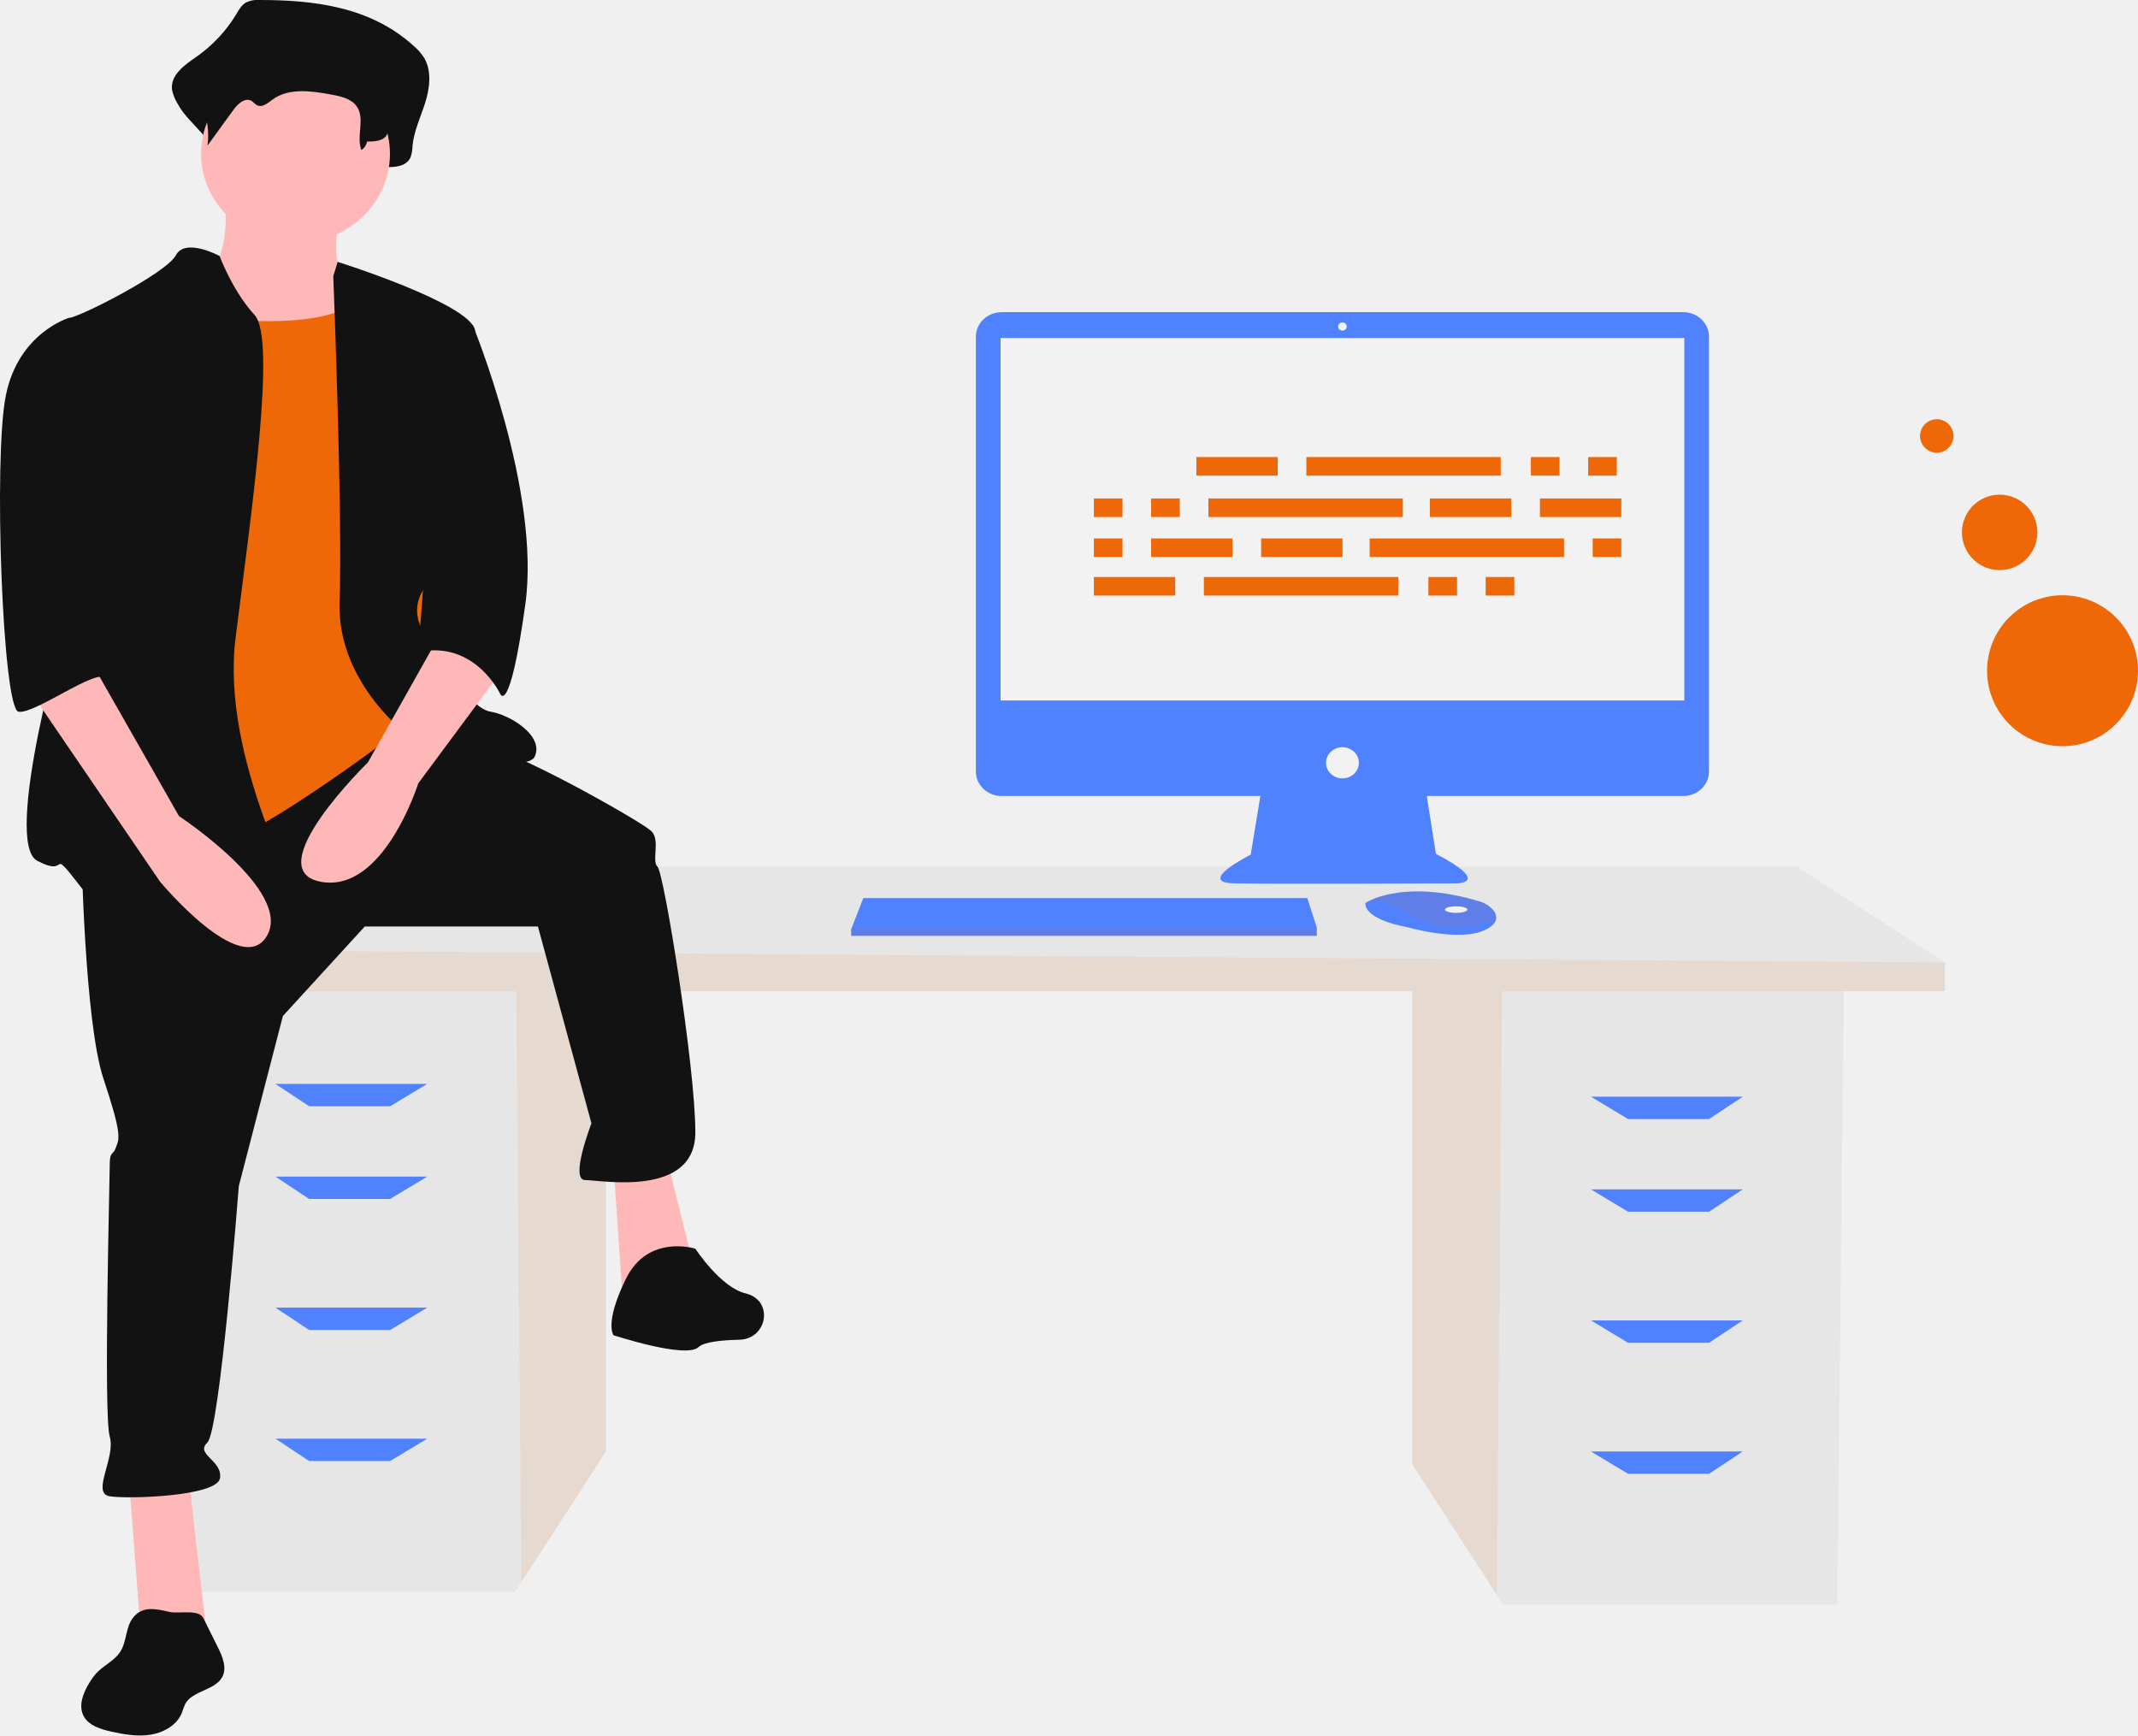
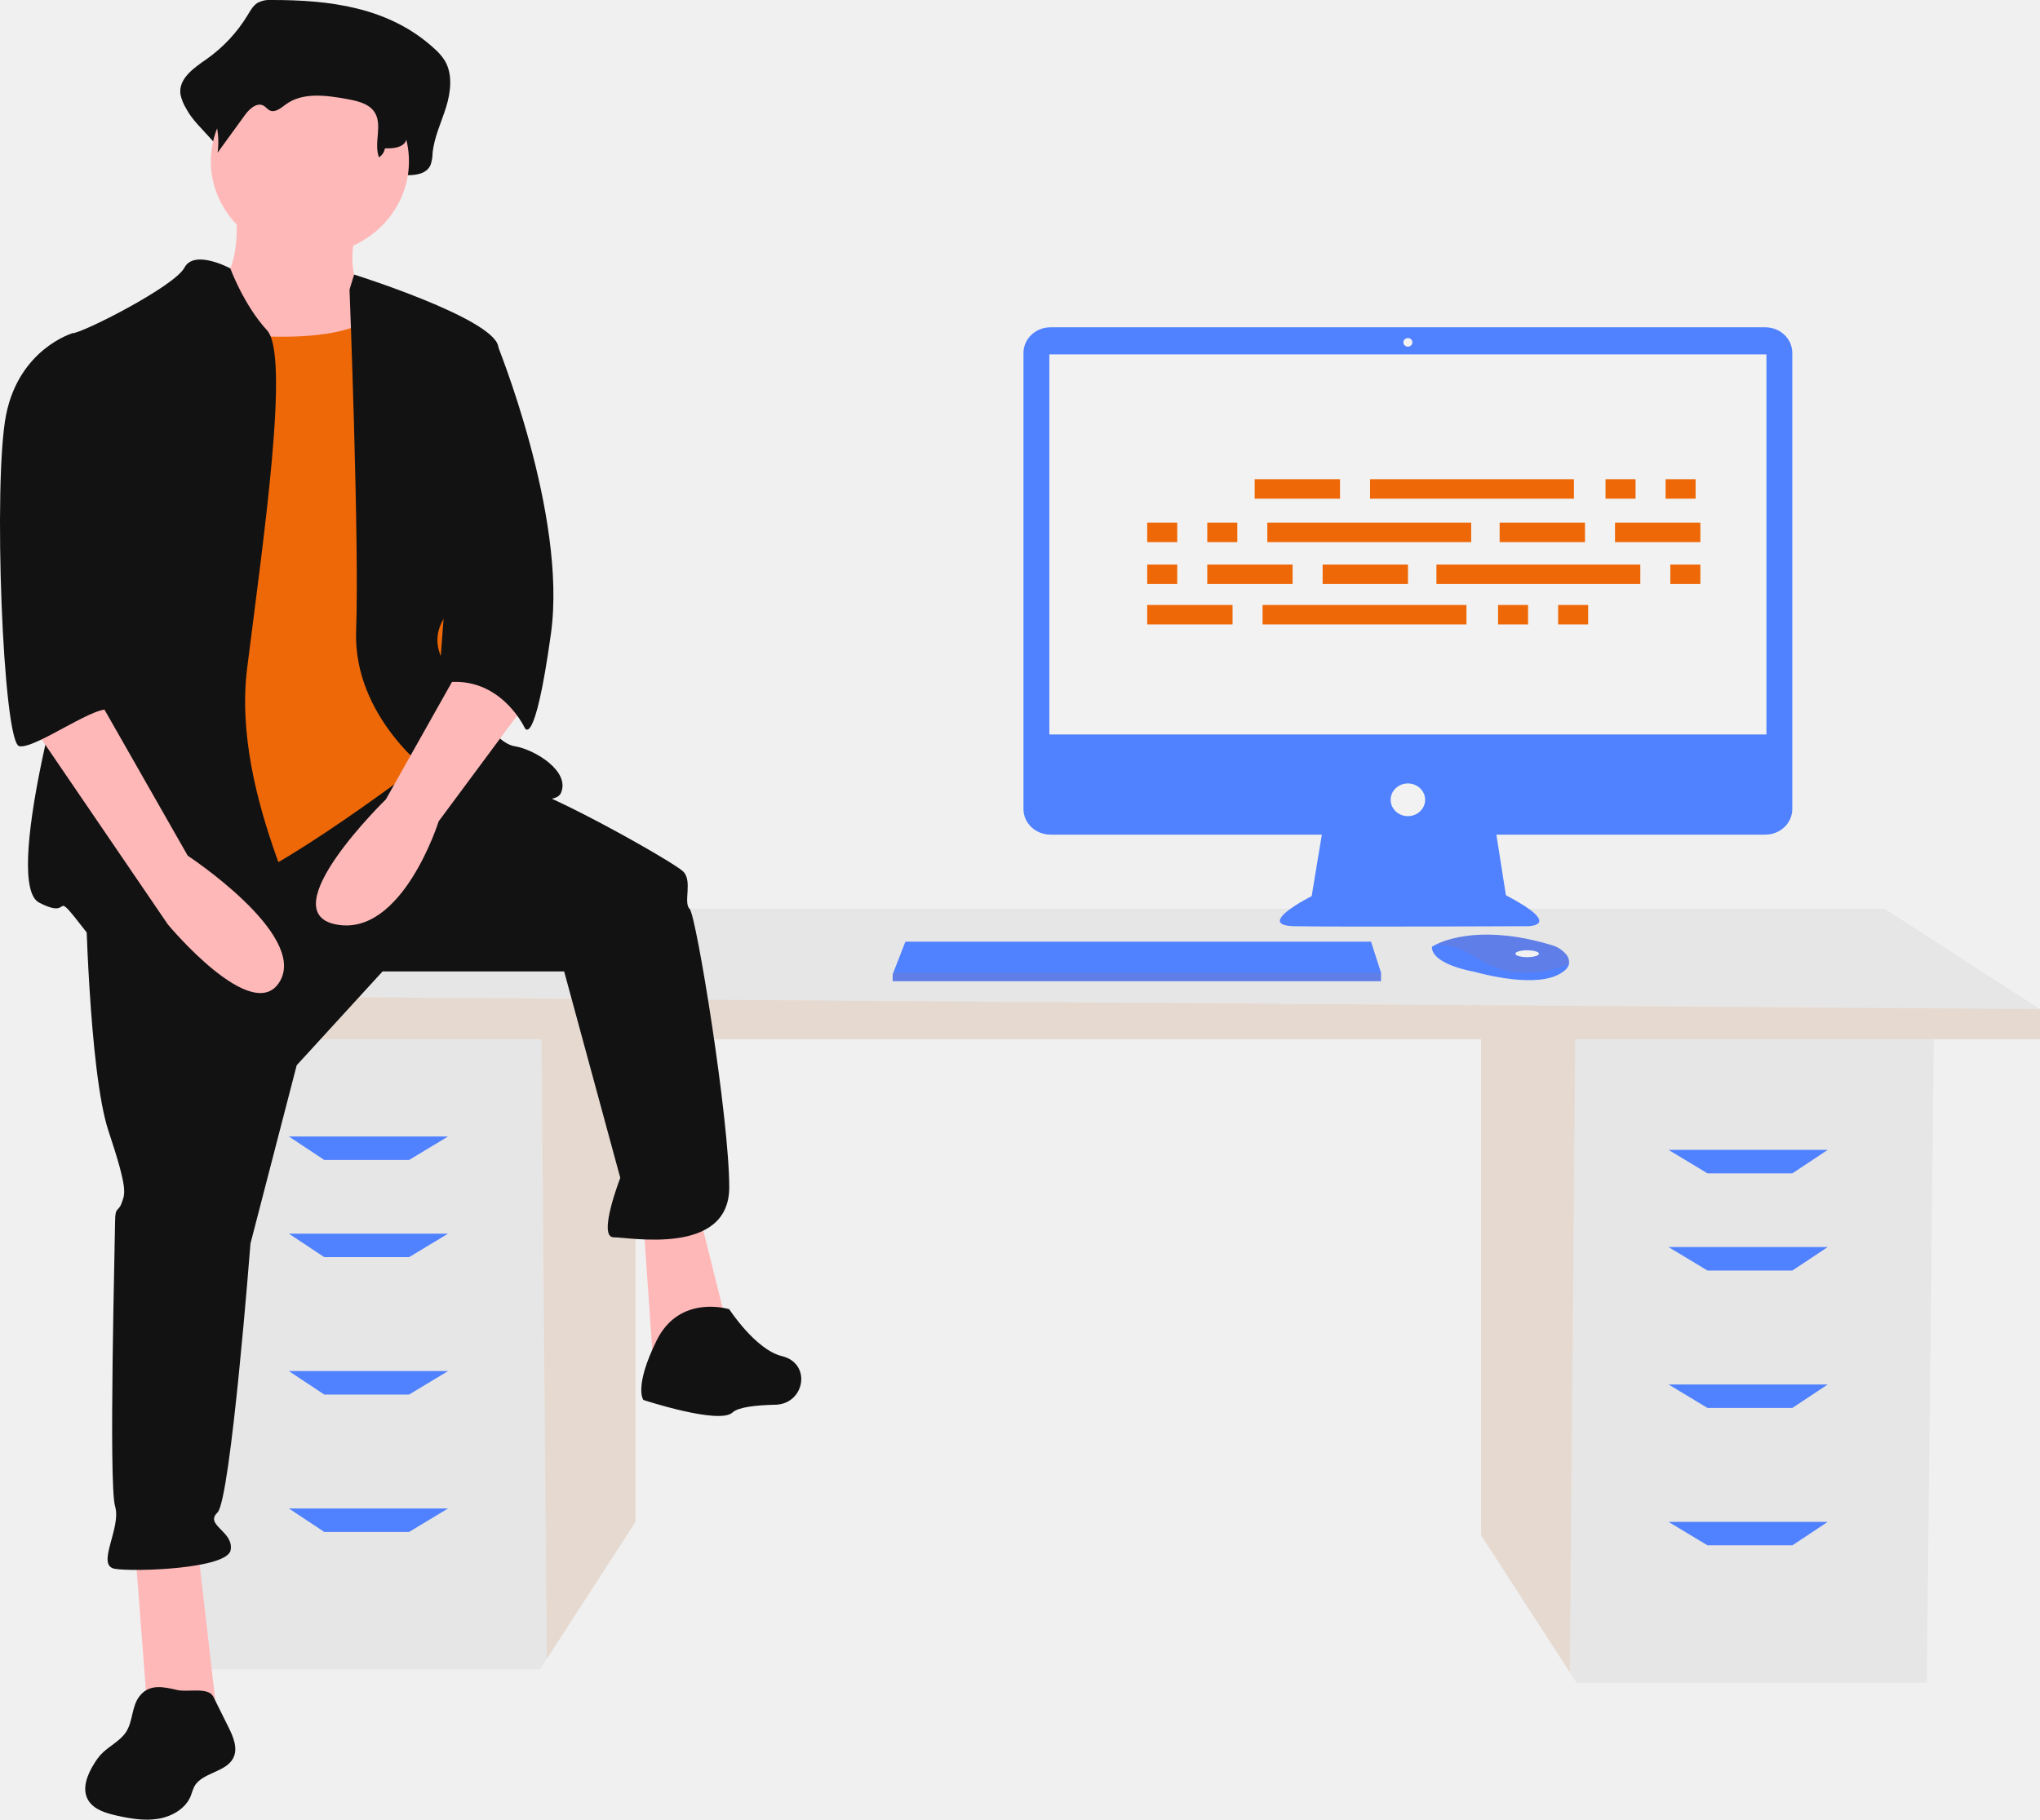
- <svg xmlns="http://www.w3.org/2000/svg" width="255" height="207" viewBox="0 0 255 207" fill="none">
-   <g clip-path="url(#clip0_11_123)">
+ <svg xmlns="http://www.w3.org/2000/svg" width="232" height="207" viewBox="0 0 232 207" fill="none">
+   <g clip-path="url(#clip0_164_101)">
    <path d="M168.433 117.464V174.646L178.528 190.234L179.296 191.42H219.126L219.93 117.464H168.433Z" fill="#E6E6E6" />
    <path opacity="0.1" d="M168.433 117.464V174.646L178.528 190.234L179.147 117.464H168.433Z" fill="#EE6807" />
    <path d="M72.278 115.939V173.122L62.184 188.71L61.416 189.895H21.586L20.781 115.939H72.278Z" fill="#E6E6E6" />
    <path opacity="0.1" d="M72.278 115.939V173.122L62.184 188.71L61.564 115.939H72.278Z" fill="#EE6807" />
    <path d="M232 114.796V118.226H15.551V113.271L35.667 103.359H214.298L232 114.796Z" fill="#E6E6E6" />
    <path opacity="0.1" d="M232 114.796V118.226H15.551V113.271L232 114.796Z" fill="#EE6807" />
    <path d="M46.53 131.95H36.874L32.85 129.282H50.955L46.53 131.95Z" fill="#5081FF" />
    <path d="M46.53 143.006H36.874L32.85 140.337H50.955L46.53 143.006Z" fill="#5081FF" />
    <path d="M46.53 158.636H36.874L32.85 155.967H50.955L46.53 158.636Z" fill="#5081FF" />
    <path d="M46.53 174.265H36.874L32.85 171.597H50.955L46.53 174.265Z" fill="#5081FF" />
    <path d="M194.182 133.475H203.838L207.861 130.807H189.756L194.182 133.475Z" fill="#5081FF" />
    <path d="M194.182 144.53H203.838L207.861 141.862H189.756L194.182 144.53Z" fill="#5081FF" />
    <path d="M194.182 160.16H203.838L207.861 157.492H189.756L194.182 160.16Z" fill="#5081FF" />
    <path d="M194.182 175.79H203.838L207.861 173.122H189.756L194.182 175.79Z" fill="#5081FF" />
    <path d="M200.757 37.233H119.469C119.065 37.233 118.666 37.309 118.293 37.455C117.92 37.601 117.581 37.816 117.295 38.086C117.01 38.357 116.783 38.678 116.629 39.031C116.474 39.385 116.395 39.764 116.395 40.146V92.031C116.395 92.414 116.474 92.793 116.629 93.146C116.783 93.499 117.01 93.821 117.295 94.091C117.581 94.362 117.92 94.576 118.293 94.723C118.666 94.869 119.065 94.944 119.469 94.944H150.327L149.171 101.938C149.171 101.938 142.564 105.264 147.209 105.362C151.855 105.459 173.74 105.362 173.74 105.362C173.74 105.362 177.972 105.362 171.262 101.84L170.175 94.944H200.757C201.161 94.944 201.561 94.869 201.934 94.723C202.307 94.576 202.646 94.362 202.931 94.091C203.217 93.821 203.443 93.499 203.597 93.146C203.752 92.793 203.831 92.414 203.831 92.031V40.146C203.831 39.764 203.752 39.385 203.597 39.031C203.443 38.678 203.217 38.357 202.931 38.086C202.646 37.816 202.307 37.601 201.934 37.455C201.561 37.309 201.161 37.233 200.757 37.233Z" fill="#5081FF" />
    <path d="M200.889 40.314H119.337V83.549H200.889V40.314Z" fill="#F2F2F2" />
    <path d="M160.113 39.434C160.398 39.434 160.629 39.215 160.629 38.945C160.629 38.675 160.398 38.456 160.113 38.456C159.828 38.456 159.597 38.675 159.597 38.945C159.597 39.215 159.828 39.434 160.113 39.434Z" fill="#F2F2F2" />
    <path d="M160.113 92.841C161.196 92.841 162.074 92.009 162.074 90.983C162.074 89.956 161.196 89.124 160.113 89.124C159.03 89.124 158.152 89.956 158.152 90.983C158.152 92.009 159.03 92.841 160.113 92.841Z" fill="#F2F2F2" />
    <path d="M157.057 110.644V111.622H101.519V110.839L101.595 110.644L102.964 107.122H155.921L157.057 110.644Z" fill="#5081FF" />
    <path d="M178.43 109.686C178.328 110.096 177.946 110.528 177.083 110.937C173.987 112.404 167.689 110.546 167.689 110.546C167.689 110.546 162.838 109.763 162.838 107.709C162.974 107.621 163.116 107.541 163.263 107.469C164.565 106.817 168.882 105.206 176.537 107.538C177.101 107.705 177.604 108.018 177.992 108.441C178.163 108.601 178.293 108.797 178.369 109.014C178.445 109.23 178.466 109.46 178.43 109.686Z" fill="#5081FF" />
    <path opacity="0.1" d="M178.43 109.686C174.639 111.062 171.26 111.165 167.793 108.883C166.481 107.964 164.894 107.469 163.263 107.469C164.565 106.817 168.882 105.206 176.537 107.538C177.101 107.705 177.604 108.018 177.992 108.441C178.163 108.601 178.293 108.797 178.369 109.014C178.445 109.23 178.466 109.46 178.43 109.686Z" fill="#EE6807" />
    <path d="M173.677 108.883C174.418 108.883 175.019 108.708 175.019 108.492C175.019 108.276 174.418 108.1 173.677 108.1C172.936 108.1 172.335 108.276 172.335 108.492C172.335 108.708 172.936 108.883 173.677 108.883Z" fill="#F2F2F2" />
    <path opacity="0.1" d="M157.057 110.644V111.622H101.519V110.839L101.595 110.644H157.057Z" fill="#EE6807" />
    <path d="M30.88 4.92819e-05C30.316 -0.044 29.752 0.076 29.262 0.343C28.78 0.655 28.477 1.202 28.167 1.712C26.982 3.682 25.379 5.399 23.458 6.752C22.059 7.723 20.28 8.934 20.52 10.724C20.646 11.316 20.876 11.883 21.202 12.401C22.492 14.87 26.014 16.778 25.668 19.595C26.95 17.561 25.235 16.555 26.517 14.521C27.128 13.552 28.189 12.459 29.111 13.067C29.42 13.271 29.622 13.636 29.944 13.815C30.711 14.241 31.527 13.426 32.206 12.848C34.547 10.857 37.876 11.379 40.79 11.999C42.165 12.292 43.676 12.677 44.489 13.922C45.558 15.56 43.473 17.328 42.947 19.18C42.904 19.338 42.902 19.503 42.941 19.662C42.98 19.82 43.059 19.968 43.171 20.091C43.283 20.215 43.426 20.31 43.586 20.37C43.745 20.43 43.918 20.453 44.089 20.436C44.964 20.354 45.999 20.287 46.051 19.924C47.151 19.961 48.498 19.843 48.969 18.757C49.114 18.328 49.19 17.881 49.195 17.43C49.368 15.608 50.185 13.945 50.726 12.21C51.267 10.475 51.502 8.442 50.589 6.903C50.263 6.392 49.86 5.928 49.393 5.526C44.213 0.776 37.403 -0.007 30.88 4.92819e-05Z" fill="#121213" />
    <path d="M26.794 23.153C26.794 23.153 27.921 32.049 23.79 32.76C19.66 33.472 27.546 45.57 27.546 45.57L46.321 47.705L41.815 33.472C41.815 33.472 38.811 32.405 40.689 25.288C42.566 18.172 26.794 23.153 26.794 23.153Z" fill="#FFB8B8" />
    <path d="M15.341 175.977L16.843 195.547H24.729L22.476 175.977H15.341Z" fill="#FFB8B8" />
    <path d="M73.171 138.972L74.297 155.34L82.935 151.782L79.555 138.261L73.171 138.972Z" fill="#FFB8B8" />
    <path d="M9.708 101.255C9.708 101.255 10.084 121.893 12.337 128.653C14.59 135.414 14.215 135.77 13.839 136.837C13.464 137.905 13.088 137.193 13.088 138.972C13.088 140.751 12.337 168.861 13.088 171.352C13.839 173.842 10.835 178.112 13.088 178.468C15.341 178.824 25.856 178.468 26.231 176.333C26.607 174.198 23.227 173.486 24.729 172.063C26.231 170.64 28.484 141.463 28.484 141.463L33.742 121.181L43.505 110.507H64.159L70.542 133.991C70.542 133.991 67.914 140.751 69.791 140.751C71.669 140.751 82.934 142.886 82.934 135.058C82.934 127.23 79.179 104.102 78.428 103.39C77.677 102.679 78.804 100.188 77.677 99.121C76.551 98.053 63.407 90.581 58.526 89.158C53.644 87.734 46.796 86.04 46.796 86.04L9.708 101.255Z" fill="#121213" />
    <path d="M82.934 148.935C82.934 148.935 77.302 147.156 74.673 152.493C72.044 157.83 73.171 159.254 73.171 159.254C73.171 159.254 81.808 162.1 83.31 160.677C83.963 160.058 86.039 159.843 88.175 159.797C91.428 159.728 92.294 155.367 89.221 154.351C89.129 154.321 89.037 154.295 88.943 154.272C85.939 153.561 82.934 148.935 82.934 148.935Z" fill="#121213" />
    <path d="M35.244 29.024C41.465 29.024 46.509 24.245 46.509 18.35C46.509 12.454 41.465 7.675 35.244 7.675C29.022 7.675 23.978 12.454 23.978 18.35C23.978 24.245 29.022 29.024 35.244 29.024Z" fill="#FFB8B8" />
    <path d="M20.599 37.208C20.599 37.208 38.999 40.766 43.505 35.073C48.011 29.38 49.889 51.085 49.889 51.085L52.142 73.857L48.762 86.311C48.762 86.311 31.113 99.832 25.48 100.9C19.848 101.967 11.21 102.679 11.21 102.679C11.21 102.679 13.839 63.183 13.839 62.471C13.839 61.76 20.599 37.208 20.599 37.208Z" fill="#EE6807" />
    <path d="M26.195 30.535C26.195 30.535 22.101 28.313 20.974 30.448C19.847 32.583 9.333 37.92 8.206 37.92C7.08 37.92 10.46 67.453 8.957 71.011C7.455 74.569 0.321 100.544 4.451 102.679C8.582 104.814 5.578 100.544 9.708 105.881C13.839 111.218 34.117 111.218 35.244 109.083C36.37 106.948 26.231 90.937 28.109 75.992C29.986 61.048 32.991 40.41 30.362 37.564C27.733 34.717 26.195 30.535 26.195 30.535Z" fill="#121213" />
    <path d="M39.75 32.938L40.273 31.233C40.273 31.233 55.897 36.141 56.648 39.343C57.399 42.545 57.024 64.962 54.395 66.741C51.767 68.52 48.011 71.367 50.64 75.636C53.269 79.906 56.273 84.532 58.526 84.888C60.779 85.244 64.91 87.734 63.783 90.225C62.657 92.716 49.138 88.09 49.138 88.09C49.138 88.09 40.125 81.685 40.501 71.722C40.877 61.76 39.75 32.938 39.75 32.938Z" fill="#121213" />
    <path d="M52.893 74.925L43.881 90.937C43.881 90.937 30.738 103.746 38.248 105.169C45.758 106.593 49.889 93.427 49.889 93.427L59.652 80.262L52.893 74.925Z" fill="#FFB8B8" />
    <path d="M31.429 2.793C30.975 2.761 30.52 2.845 30.111 3.035C29.742 3.291 29.437 3.621 29.22 4.003C28.218 5.43 26.913 6.644 25.387 7.565C24.248 8.251 22.8 9.107 22.995 10.373C23.101 10.797 23.289 11.199 23.55 11.558C24.605 13.321 25.024 15.361 24.746 17.369L27.878 13.056C28.375 12.372 29.238 11.599 29.989 12.029C30.24 12.173 30.405 12.431 30.667 12.557C31.291 12.859 31.955 12.282 32.508 11.874C34.414 10.467 37.124 10.835 39.496 11.274C40.615 11.481 41.845 11.753 42.507 12.633C43.607 14.096 42.459 16.21 43.1 17.9C43.28 17.781 43.433 17.629 43.549 17.453C43.666 17.276 43.744 17.08 43.778 16.875C44.674 16.901 45.771 16.818 46.154 16.051C46.271 15.75 46.333 15.433 46.338 15.113C46.479 13.824 47.144 12.649 47.584 11.423C48.024 10.197 48.216 8.759 47.473 7.672C47.201 7.304 46.873 6.976 46.499 6.699C42.283 3.342 36.739 2.788 31.429 2.793Z" fill="#121213" />
    <path d="M52.893 37.92L56.392 38.8C56.392 38.8 64.534 58.557 62.657 72.078C60.779 85.599 59.652 82.753 59.652 82.753C59.652 82.753 56.648 76.348 49.889 77.771L52.893 37.92Z" fill="#121213" />
    <path d="M15.861 192.961C14.956 194.127 15.137 195.794 14.335 197.026C13.64 198.094 12.33 198.654 11.46 199.6C11.182 199.915 10.935 200.252 10.721 200.608C9.914 201.888 9.258 203.529 10.053 204.817C10.692 205.852 12.036 206.257 13.268 206.533C14.825 206.881 16.443 207.16 18.018 206.894C19.594 206.628 21.133 205.714 21.695 204.294C21.805 203.937 21.937 203.586 22.088 203.243C22.942 201.65 25.62 201.633 26.494 200.05C27.106 198.942 26.544 197.603 25.982 196.471L24.265 193.017C23.696 191.87 21.387 192.529 20.183 192.255C18.613 191.896 16.991 191.502 15.861 192.961Z" fill="#121213" />
    <path d="M3.325 82.041L19.096 105.169C19.096 105.169 28.86 116.911 31.864 111.574C34.868 106.237 21.349 97.341 21.349 97.341L11.21 79.55L3.325 82.041Z" fill="#FFB8B8" />
    <path d="M11.21 38.631L8.206 37.92C8.206 37.92 2.198 39.699 0.696 47.171C-0.806 54.643 0.321 84.532 2.198 84.888C4.076 85.244 11.472 79.683 12.655 80.862C13.839 82.041 10.084 75.992 11.21 72.79C12.337 69.588 11.21 38.631 11.21 38.631Z" fill="#121213" />
    <path d="M152.394 54.514H142.689V56.728H152.394V54.514Z" fill="#EE6807" />
    <path d="M186.005 54.514H182.59V56.728H186.005V54.514Z" fill="#EE6807" />
    <path d="M192.834 54.514H189.42V56.728H192.834V54.514Z" fill="#EE6807" />
    <path d="M178.995 54.514H155.809V56.728H178.995V54.514Z" fill="#EE6807" />
    <path d="M140.172 68.82H130.467V71.034H140.172V68.82Z" fill="#EE6807" />
    <path d="M173.783 68.82H170.368V71.034H173.783V68.82Z" fill="#EE6807" />
    <path d="M180.613 68.82H177.198V71.034H180.613V68.82Z" fill="#EE6807" />
    <path d="M166.773 68.82H143.587V71.034H166.773V68.82Z" fill="#EE6807" />
    <path d="M180.253 59.453H170.547V61.667H180.253V59.453Z" fill="#EE6807" />
    <path d="M193.374 59.453H183.668V61.667H193.374V59.453Z" fill="#EE6807" />
    <path d="M133.882 59.453H130.467V61.667H133.882V59.453Z" fill="#EE6807" />
    <path d="M140.712 59.453H137.297V61.667H140.712V59.453Z" fill="#EE6807" />
    <path d="M167.312 59.453H144.126V61.667H167.312V59.453Z" fill="#EE6807" />
    <path d="M160.123 64.221H150.417V66.435H160.123V64.221Z" fill="#EE6807" />
    <path d="M147.002 64.221H137.297V66.435H147.002V64.221Z" fill="#EE6807" />
    <path d="M133.882 64.221H130.467V66.435H133.882V64.221Z" fill="#EE6807" />
    <path d="M193.374 64.221H189.959V66.435H193.374V64.221Z" fill="#EE6807" />
    <path d="M186.544 64.221H163.358V66.435H186.544V64.221Z" fill="#EE6807" />
  </g>
-   <circle cx="246" cy="80" r="8.5" fill="#EE6807" stroke="#EE6807" />
-   <circle cx="238.5" cy="63.5" r="4" fill="#EE6807" stroke="#EE6807" />
-   <circle cx="231" cy="52" r="1.5" fill="#EE6807" stroke="#EE6807" />
  <defs>
-     <clipPath id="clip0_11_123">
+     <clipPath id="clip0_164_101">
      <rect width="232" height="207" fill="white" />
    </clipPath>
  </defs>
</svg>
